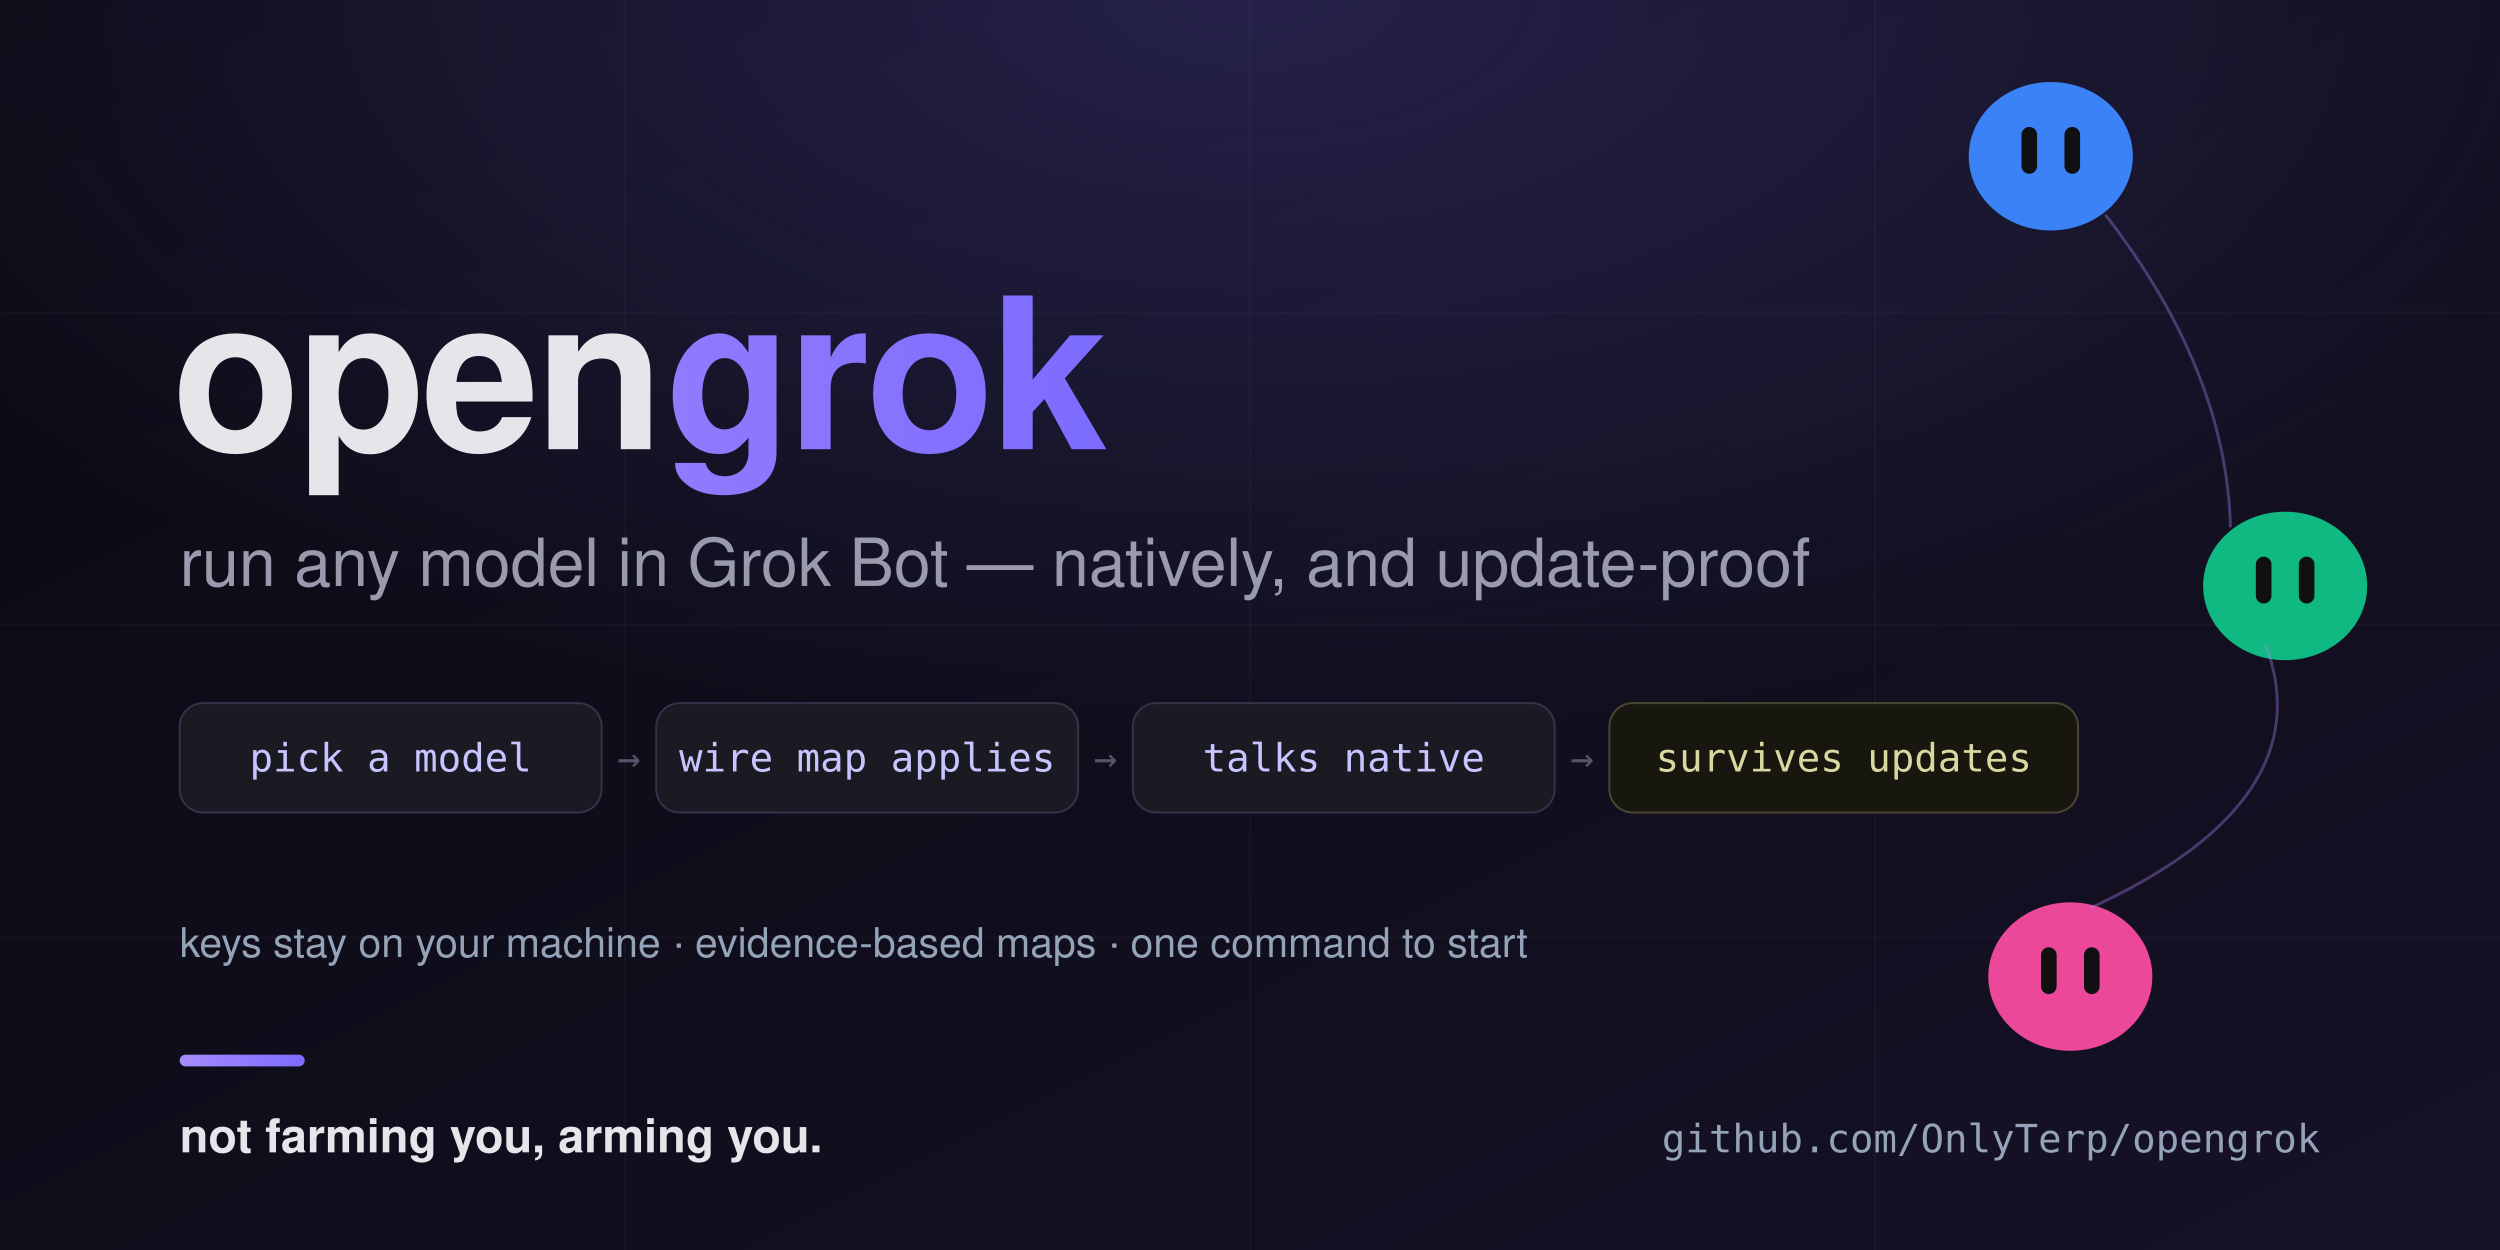
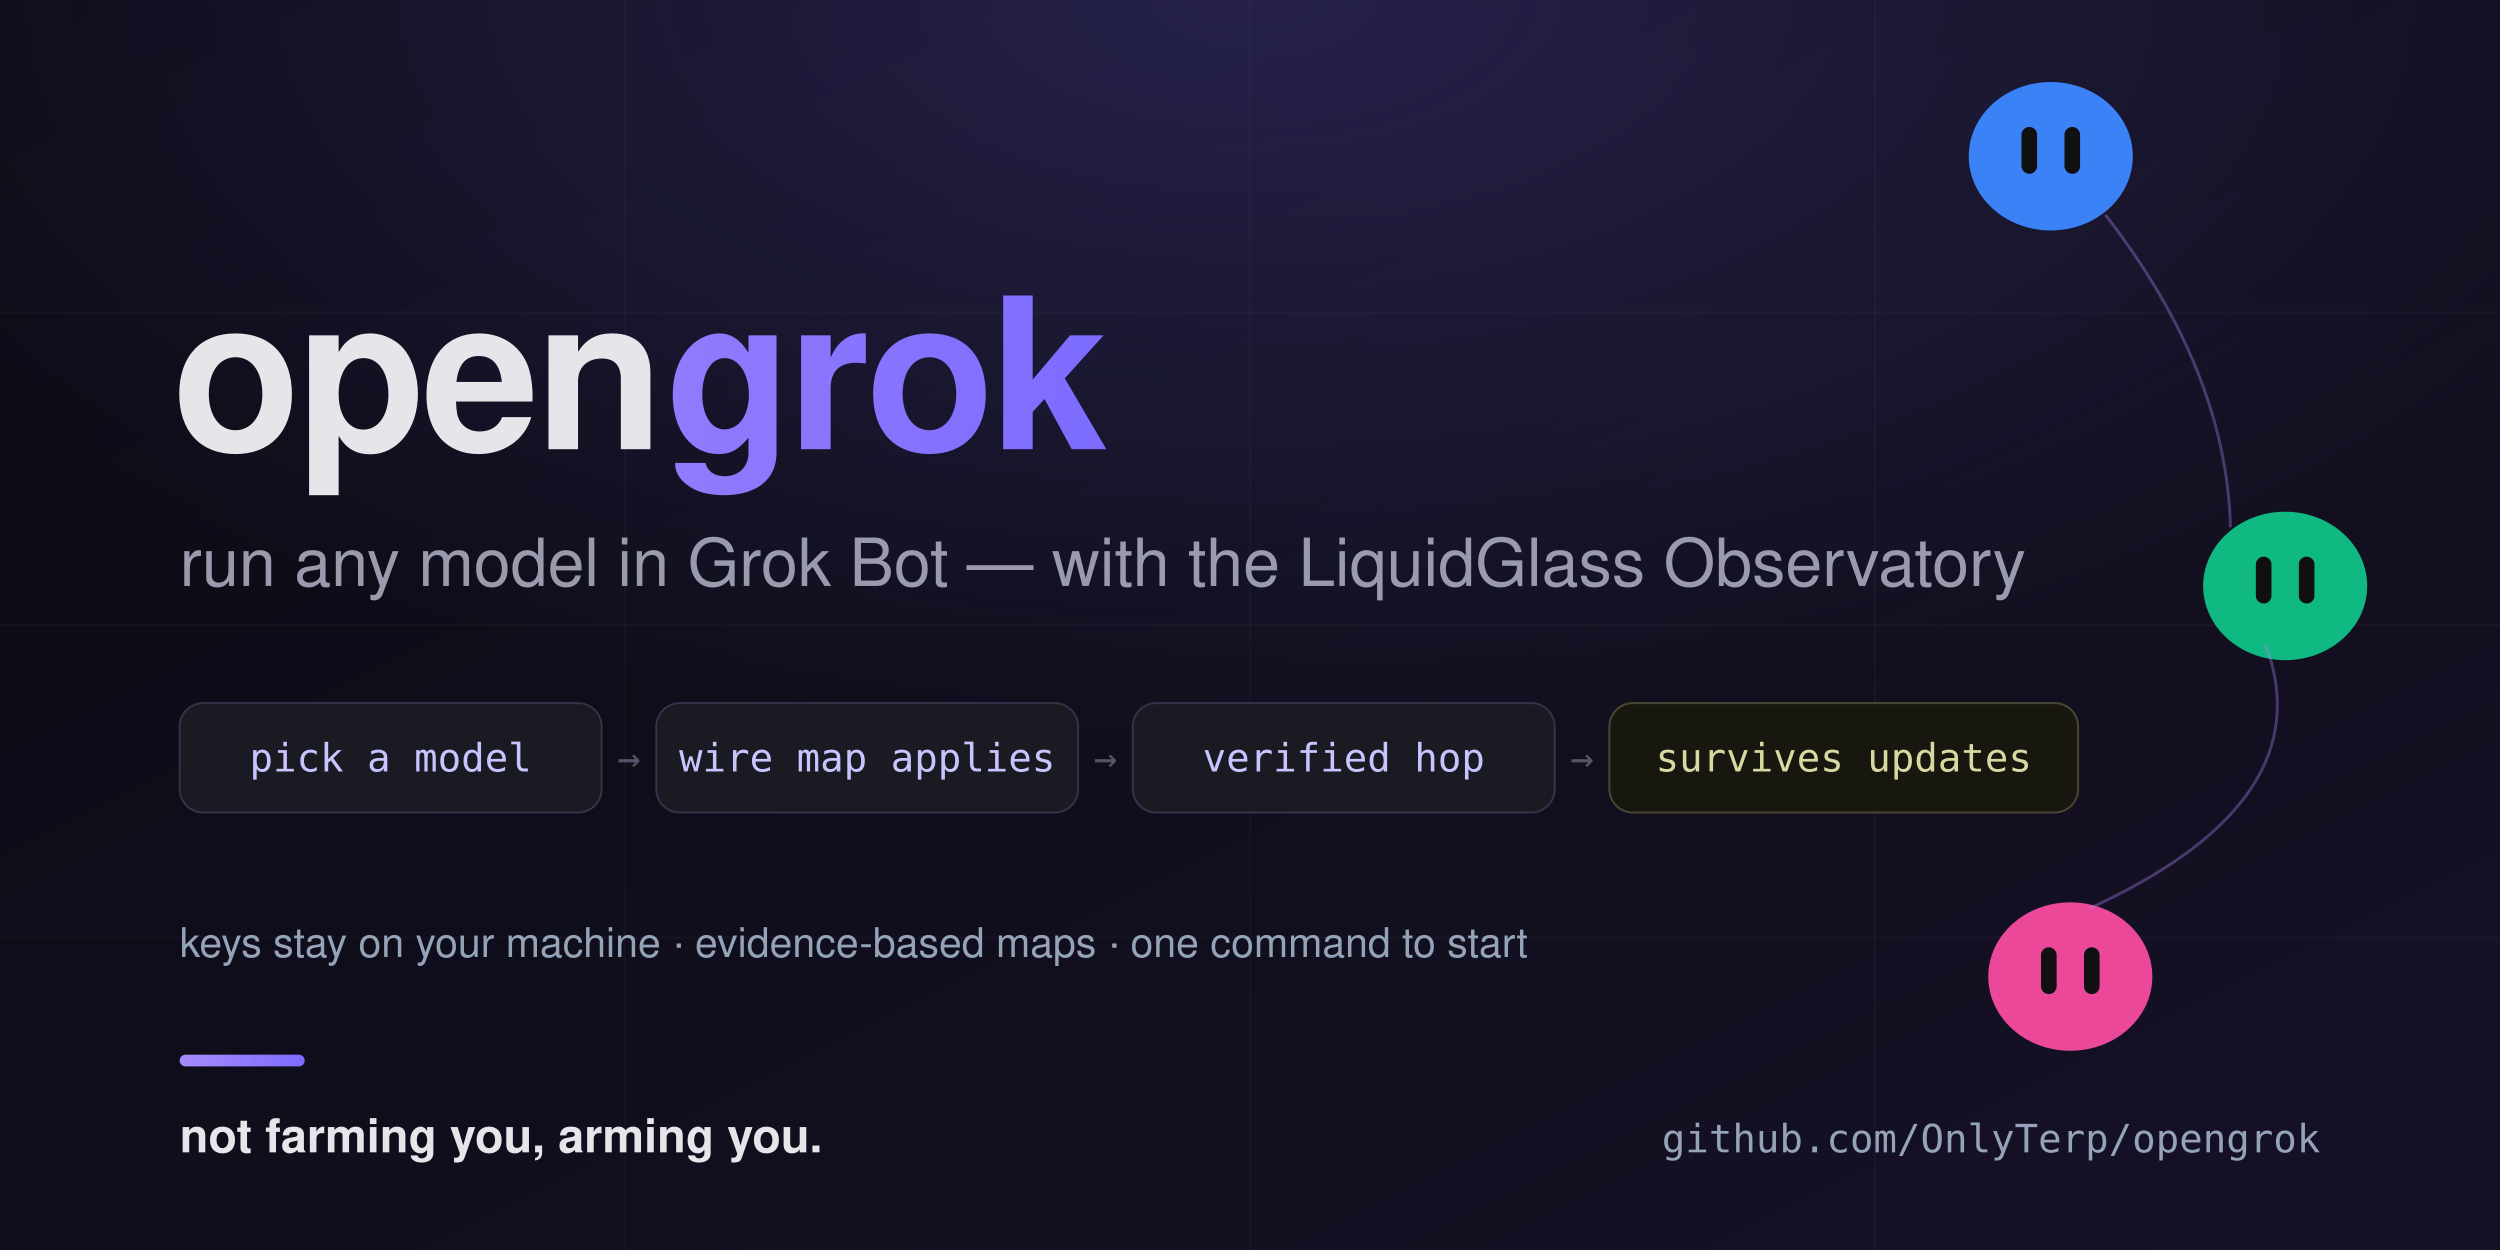
<svg xmlns="http://www.w3.org/2000/svg" width="1280" height="640" viewBox="0 0 1280 640" role="img" aria-label="opengrok — run any model in Grok Bot">
  <defs>
    <linearGradient id="bg" x1="0" y1="0" x2="1" y2="1">
      <stop offset="0" stop-color="#0b0a12" />
      <stop offset="0.55" stop-color="#100e1c" />
      <stop offset="1" stop-color="#171128" />
    </linearGradient>
    <linearGradient id="acc" x1="0" y1="0" x2="1" y2="0">
      <stop offset="0" stop-color="#a78bfa" />
      <stop offset="1" stop-color="#7c6cff" />
    </linearGradient>
    <radialGradient id="glow" cx="0.5" cy="0" r="1">
      <stop offset="0" stop-color="#7c6cff" stop-opacity="0.22" />
      <stop offset="0.6" stop-color="#7c6cff" stop-opacity="0" />
    </radialGradient>
  </defs>
  <rect width="1280" height="640" fill="url(#bg)" />
  <rect width="1280" height="640" fill="url(#glow)" />
  <g stroke="#ffffff" stroke-opacity="0.025">
    <path d="M0 160H1280M0 320H1280M0 480H1280" />
    <path d="M320 0V640M640 0V640M960 0V640" />
  </g>
  <g transform="translate(1050,80)">
    <g>
      <ellipse cx="0" cy="0" rx="42" ry="38" fill="#3b82f6" />
      <rect x="-15" y="-15" width="8" height="24" rx="4" fill="#101012" />
      <rect x="7" y="-15" width="8" height="24" rx="4" fill="#101012" />
    </g>
    <g transform="translate(120,220)">
      <ellipse cx="0" cy="0" rx="42" ry="38" fill="#10b981" />
      <rect x="-15" y="-15" width="8" height="24" rx="4" fill="#101012" />
      <rect x="7" y="-15" width="8" height="24" rx="4" fill="#101012" />
    </g>
    <g transform="translate(10,420)">
      <ellipse cx="0" cy="0" rx="42" ry="38" fill="#ec4899" />
      <rect x="-15" y="-15" width="8" height="24" rx="4" fill="#101012" />
      <rect x="7" y="-15" width="8" height="24" rx="4" fill="#101012" />
    </g>
    <g stroke="#a78bfa" stroke-opacity="0.35" stroke-width="1.5" fill="none">
      <path d="M28 30 Q 90 110 92 190" />
      <path d="M110 250 Q 140 330 20 385" />
    </g>
  </g>
  <text x="88" y="230" font-family="Segoe UI, Helvetica, Arial, sans-serif" font-size="108" font-weight="800" fill="#e6e6ea" letter-spacing="-2">open<tspan fill="url(#acc)">grok</tspan>
  </text>
-   <text x="92" y="300" font-family="Segoe UI, Helvetica, Arial, sans-serif" font-size="34" fill="#9a9aad">run any model in Grok Bot — natively, and update-proof</text>
+   <text x="92" y="300" font-family="Segoe UI, Helvetica, Arial, sans-serif" font-size="34" fill="#9a9aad">run any model in Grok Bot — with the LiquidGlass Observatory</text>
  <g font-family="Consolas, Menlo, monospace" font-size="20">
    <rect x="92" y="360" width="216" height="56" rx="12" fill="#1a1a22" stroke="#33334a" />
    <text x="200" y="395" text-anchor="middle" fill="#c9c4ff">pick a model</text>
    <text x="322" y="395" text-anchor="middle" fill="#55556a">→</text>
    <rect x="336" y="360" width="216" height="56" rx="12" fill="#1a1a22" stroke="#33334a" />
    <text x="444" y="395" text-anchor="middle" fill="#c9c4ff">wire map applies</text>
    <text x="566" y="395" text-anchor="middle" fill="#55556a">→</text>
    <rect x="580" y="360" width="216" height="56" rx="12" fill="#1a1a22" stroke="#33334a" />
-     <text x="688" y="395" text-anchor="middle" fill="#c9c4ff">talks native</text>
+     <text x="688" y="395" text-anchor="middle" fill="#c9c4ff">verified hop</text>
    <text x="810" y="395" text-anchor="middle" fill="#55556a">→</text>
    <rect x="824" y="360" width="240" height="56" rx="12" fill="#17160f" stroke="#4a4633" />
    <text x="944" y="395" text-anchor="middle" fill="#d8d8a0">survives updates</text>
  </g>
  <text x="92" y="490" font-family="Segoe UI, Helvetica, Arial, sans-serif" font-size="21" fill="#94a3b8">keys stay on your machine · evidence-based maps · one command to start</text>
  <rect x="92" y="540" width="64" height="6" rx="3" fill="url(#acc)" />
  <text x="92" y="590" font-family="Segoe UI, Helvetica, Arial, sans-serif" font-size="24" font-weight="600" fill="#e6e6ea">not farming you, arming you.</text>
  <text x="1188" y="590" text-anchor="end" font-family="Consolas, Menlo, monospace" font-size="20" fill="#94a3b8">github.com/OnlyTerp/opengrok</text>
</svg>
